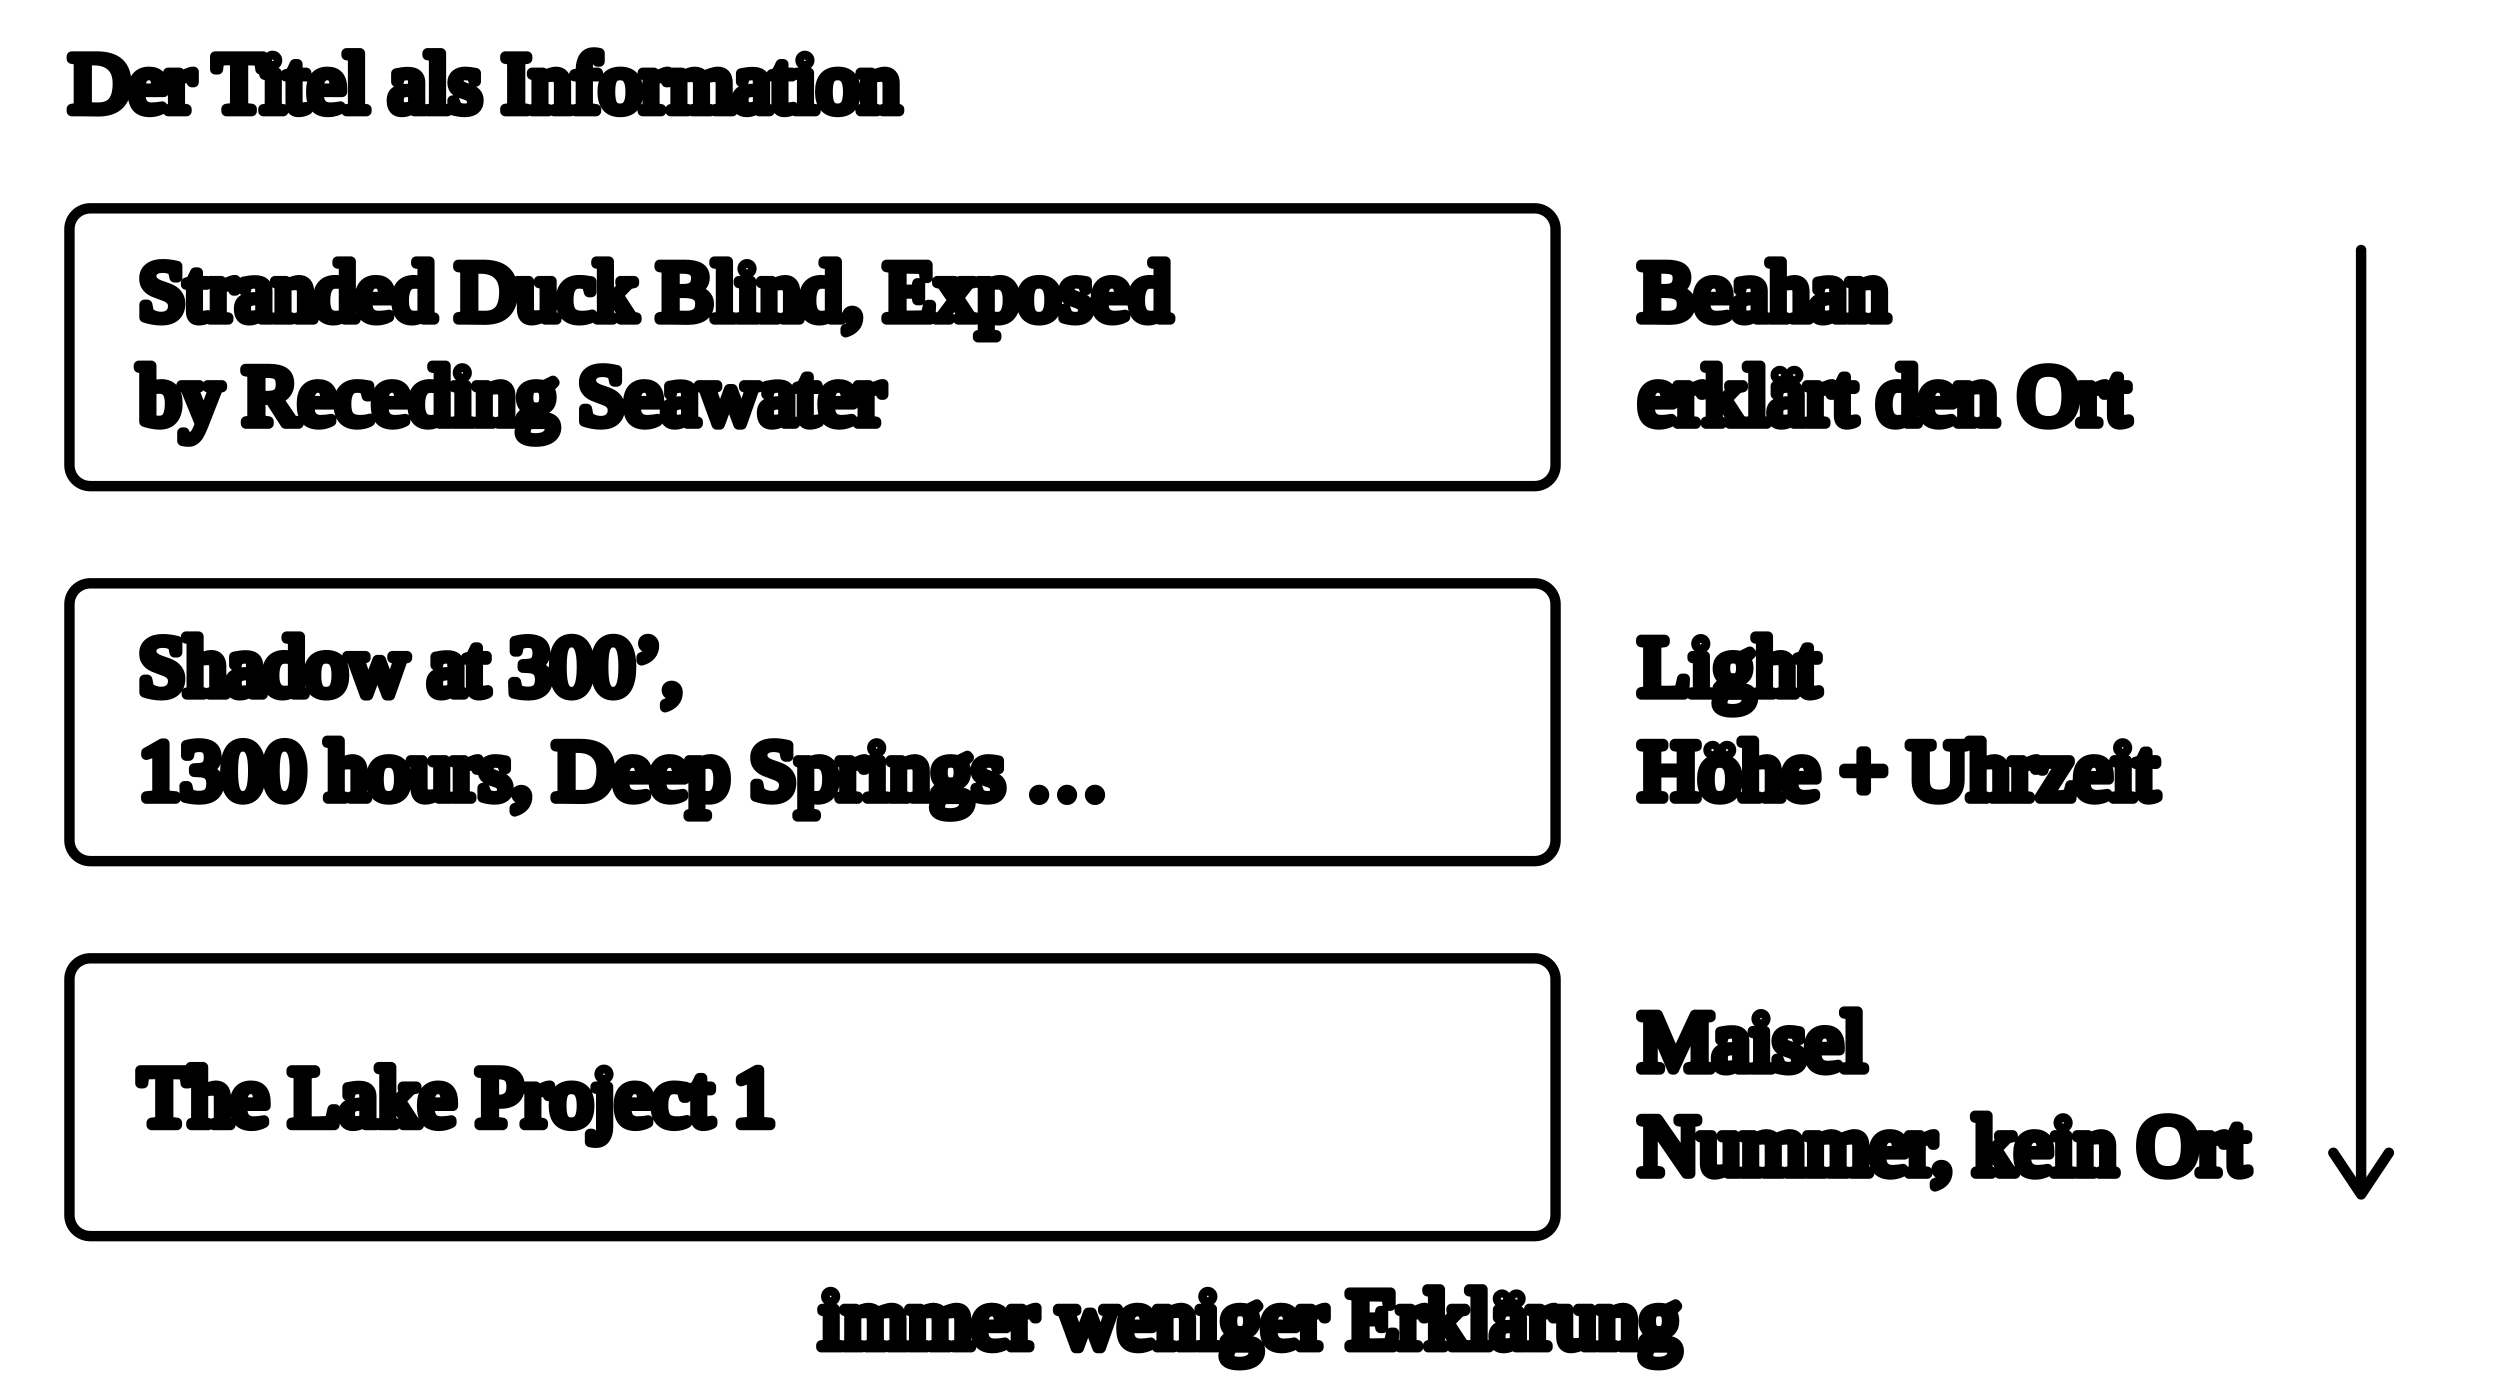
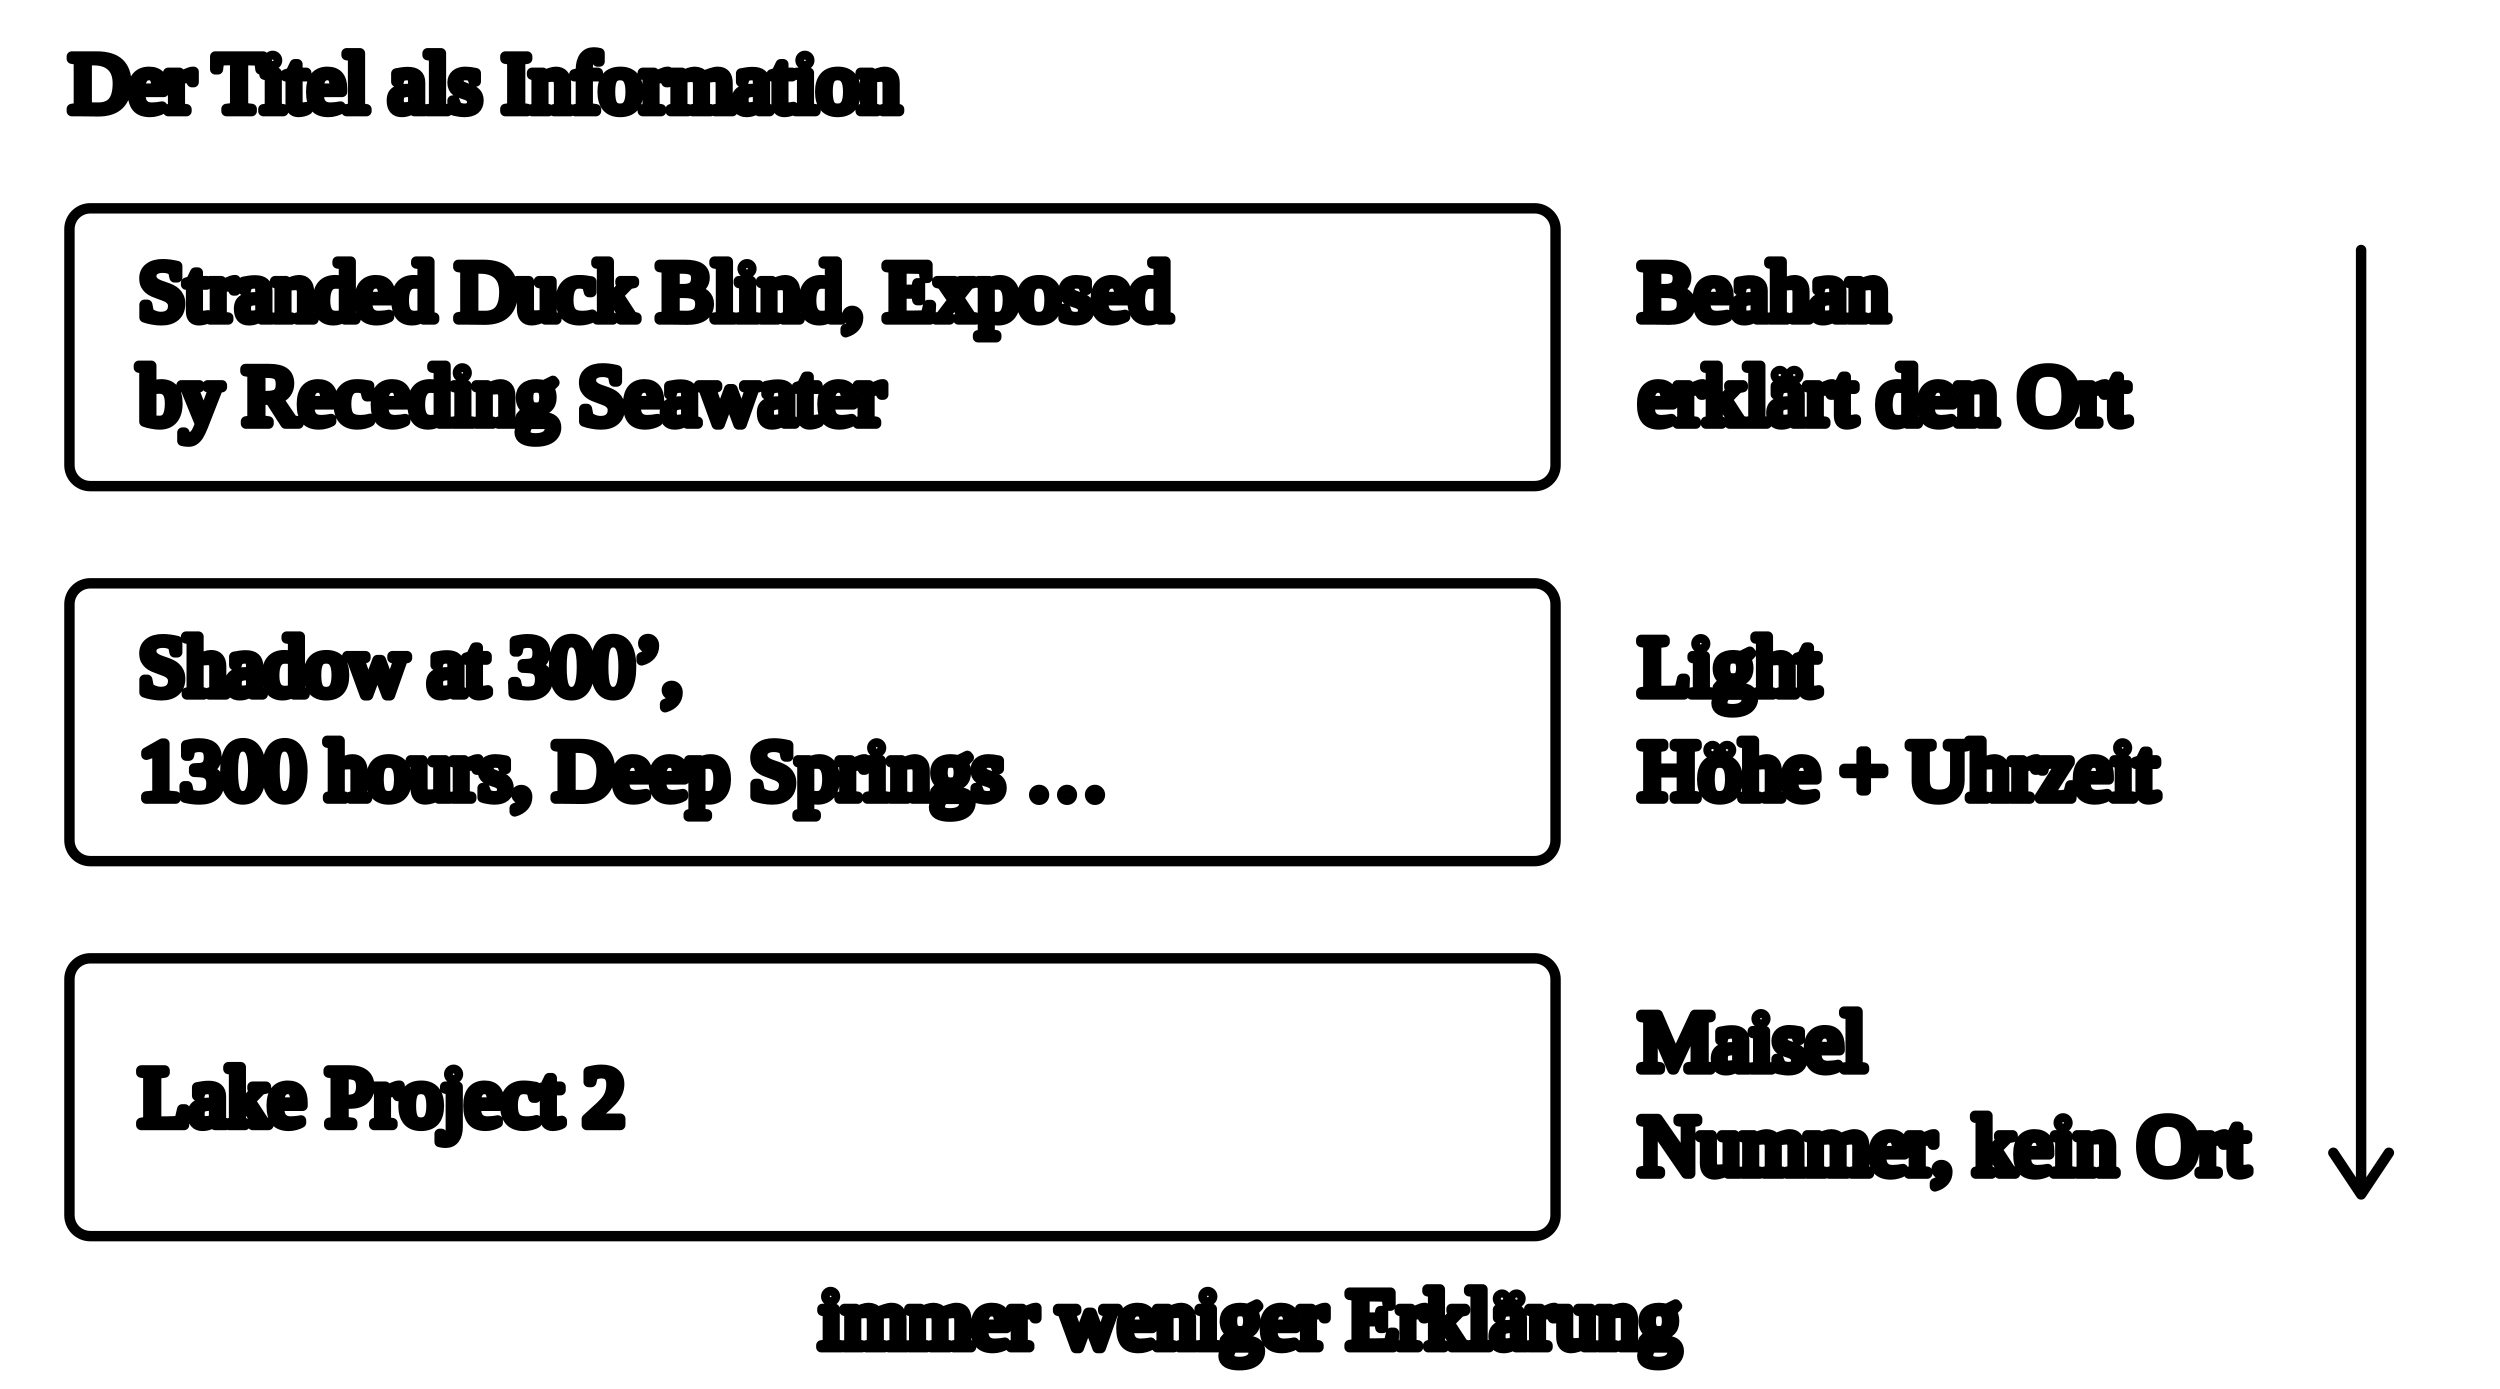
<svg xmlns="http://www.w3.org/2000/svg" viewBox="0 0 360 200" fill="none" stroke="currentColor" stroke-width="1.5" stroke-linecap="round" stroke-linejoin="round">
  <text x="10" y="16" class="h">Der Titel als Information</text>
  <rect x="10" y="30" width="214" height="40" rx="3" />
  <text x="20" y="46">Stranded Duck Blind, Exposed</text>
  <text x="20" y="61">by Receding Seawater</text>
  <text x="236" y="46" class="a">Beahan</text>
  <text x="236" y="61" class="m">erklärt den Ort</text>
  <rect x="10" y="84" width="214" height="40" rx="3" />
  <text x="20" y="100">Shadow at 300’,</text>
  <text x="20" y="115">1300 hours, Deep Springs …</text>
  <text x="236" y="100" class="a">Light</text>
  <text x="236" y="115" class="m">Höhe + Uhrzeit</text>
  <rect x="10" y="138" width="214" height="40" rx="3" />
-   <text x="20" y="162">The Lake Project 1</text>
+   <text x="20" y="162">Lake Project 2</text>
  <text x="236" y="154" class="a">Maisel</text>
  <text x="236" y="169" class="m">Nummer, kein Ort</text>
  <path d="M340 36 v136 m-4 -6 l4 6 l4 -6" class="m" />
  <text x="180" y="194" text-anchor="middle" class="m">immer weniger Erklärung</text>
</svg>
